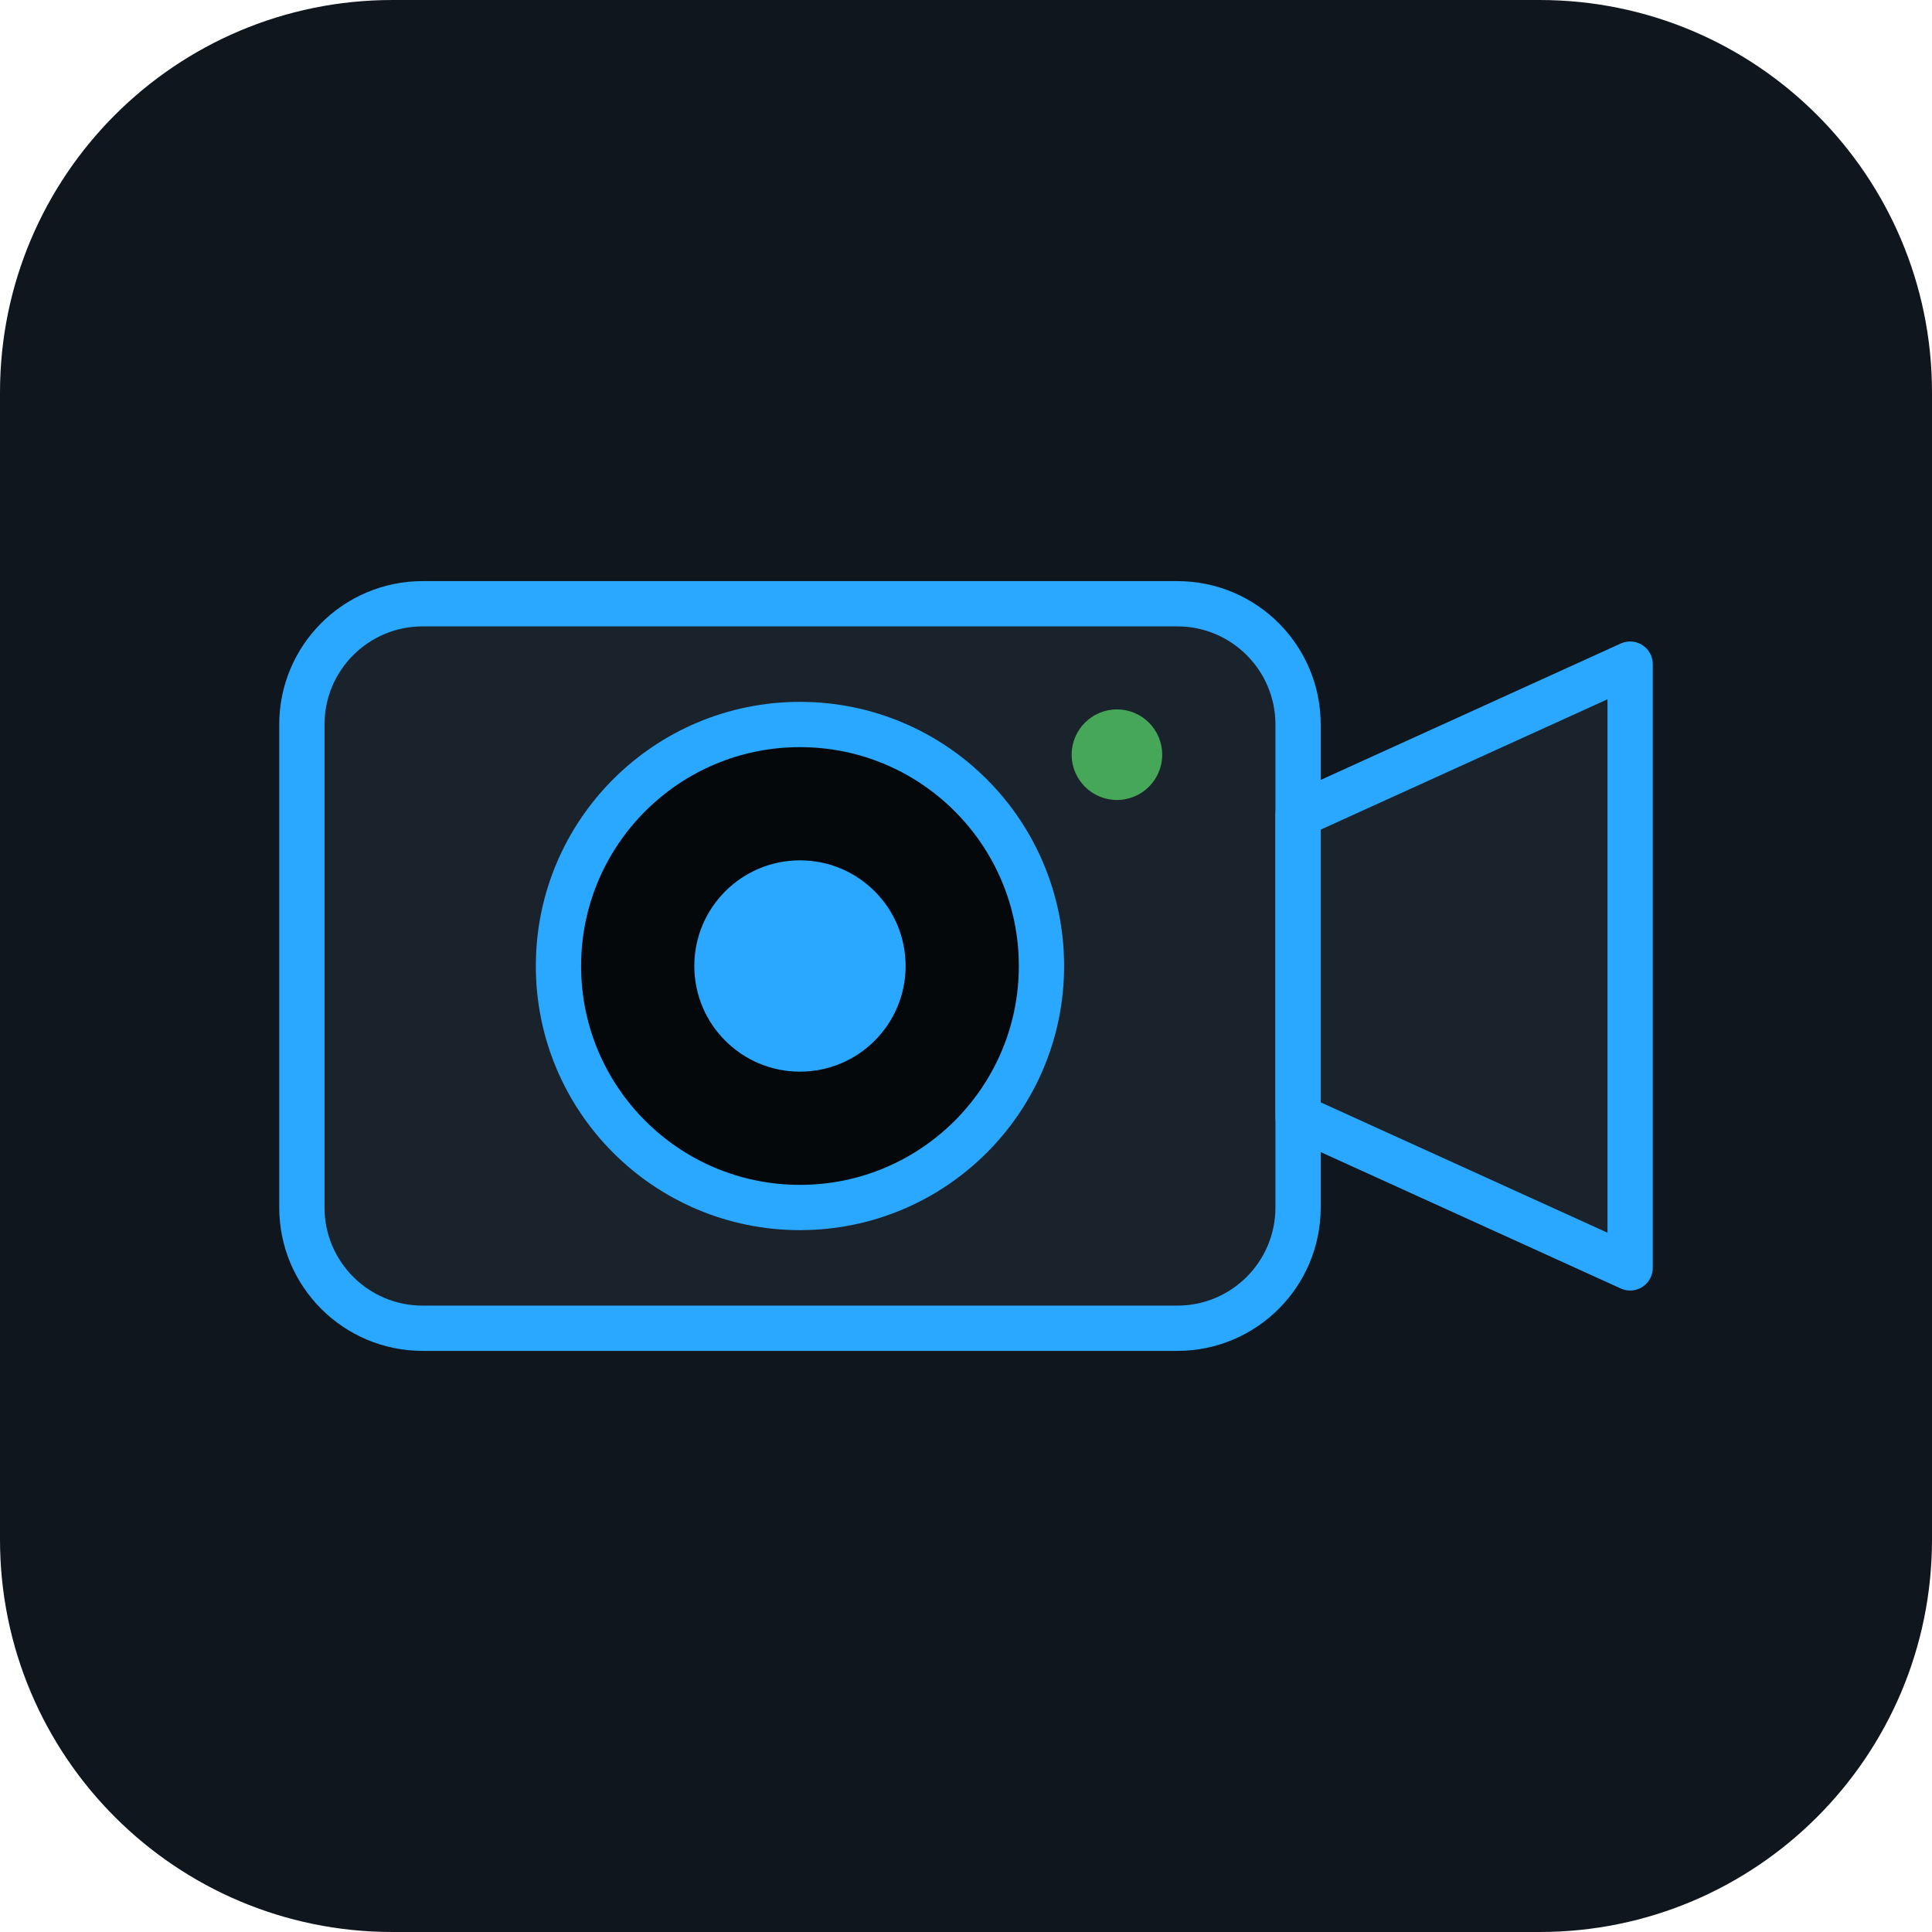
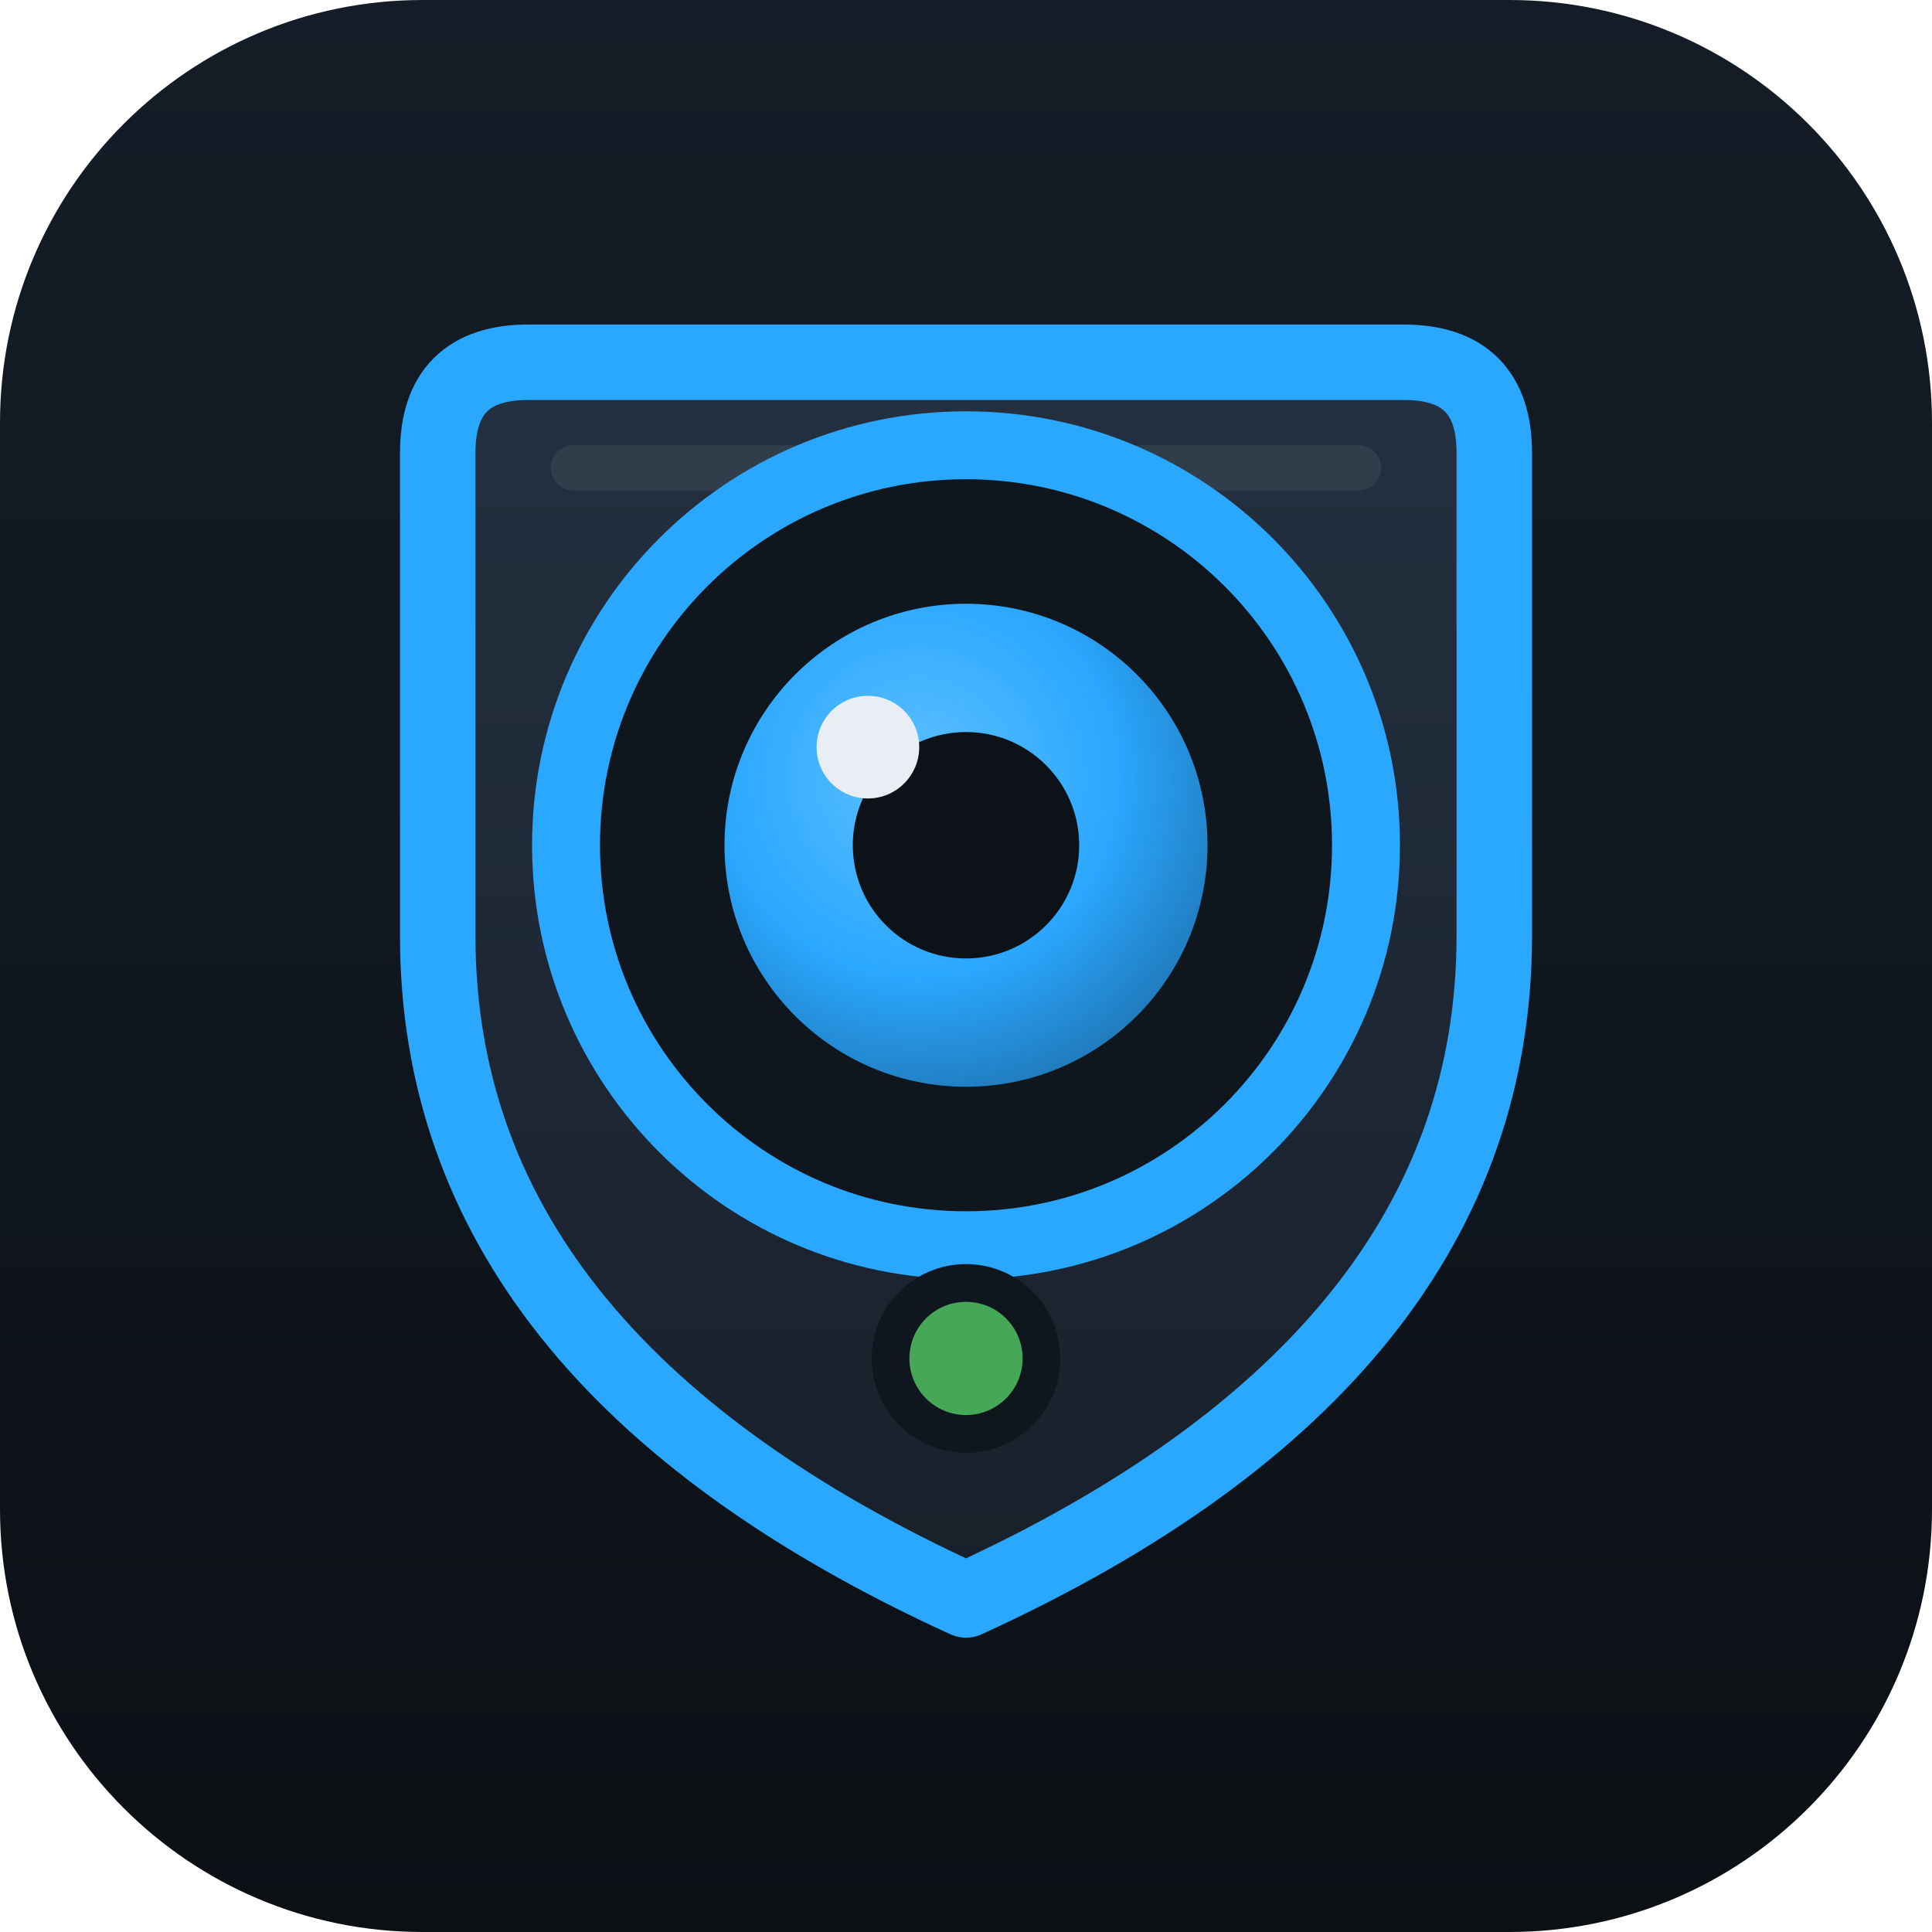
- <svg xmlns="http://www.w3.org/2000/svg" width="128" height="128" viewBox="0 0 128 128">
-   <rect width="128" height="128" rx="26" fill="#10161d" />
-   <rect x="20" y="40" width="66" height="48" rx="8" fill="#1a222b" stroke="#2aa7ff" stroke-width="3" />
-   <circle cx="53" cy="64" r="16" fill="#05080b" stroke="#2aa7ff" stroke-width="3" />
-   <circle cx="53" cy="64" r="7" fill="#2aa7ff" />
-   <path d="M86 54 L108 44 L108 84 L86 74 Z" fill="#1a222b" stroke="#2aa7ff" stroke-width="3" stroke-linejoin="round" />
-   <circle cx="74" cy="50" r="3" fill="#46a758" />
+ <svg xmlns="http://www.w3.org/2000/svg" viewBox="0 0 128 128" width="128" height="128">
+   <defs>
+     <linearGradient id="shield-lens-tile" x1="0" y1="0" x2="0" y2="1">
+       <stop offset="0" stop-color="#141d27" />
+       <stop offset="1" stop-color="#0c1015" />
+     </linearGradient>
+     <linearGradient id="shield-lens-body" x1="0" y1="0" x2="0" y2="1">
+       <stop offset="0" stop-color="#243040" />
+       <stop offset="1" stop-color="#18202a" />
+     </linearGradient>
+     <radialGradient id="shield-lens-iris" cx="0.4" cy="0.36" r="0.75">
+       <stop offset="0" stop-color="#5cc0ff" />
+       <stop offset="0.55" stop-color="#2aa7ff" />
+       <stop offset="1" stop-color="#1d6faa" />
+     </radialGradient>
+   </defs>
+   <rect width="128" height="128" rx="28" fill="url(#shield-lens-tile)" />
+   <path d="M35 24 L93 24 Q99 24 99 30 L99 62 Q99 90 64 106 Q29 90 29 62 L29 30 Q29 24 35 24 Z" fill="url(#shield-lens-body)" stroke="#2aa7ff" stroke-width="5" stroke-linejoin="round" />
+   <path d="M38 31 L90 31" stroke="#33414f" stroke-width="3" stroke-linecap="round" opacity="0.85" />
+   <circle cx="64" cy="56" r="26.5" fill="#10161d" stroke="#2aa7ff" stroke-width="4.5" />
+   <circle cx="64" cy="56" r="16" fill="url(#shield-lens-iris)" />
+   <circle cx="64" cy="56" r="7.5" fill="#0c1218" />
+   <circle cx="57.5" cy="49.5" r="3.4" fill="#e8eef4" />
+   <circle cx="64" cy="90" r="5" fill="#46a758" stroke="#10161d" stroke-width="2.5" />
</svg>
